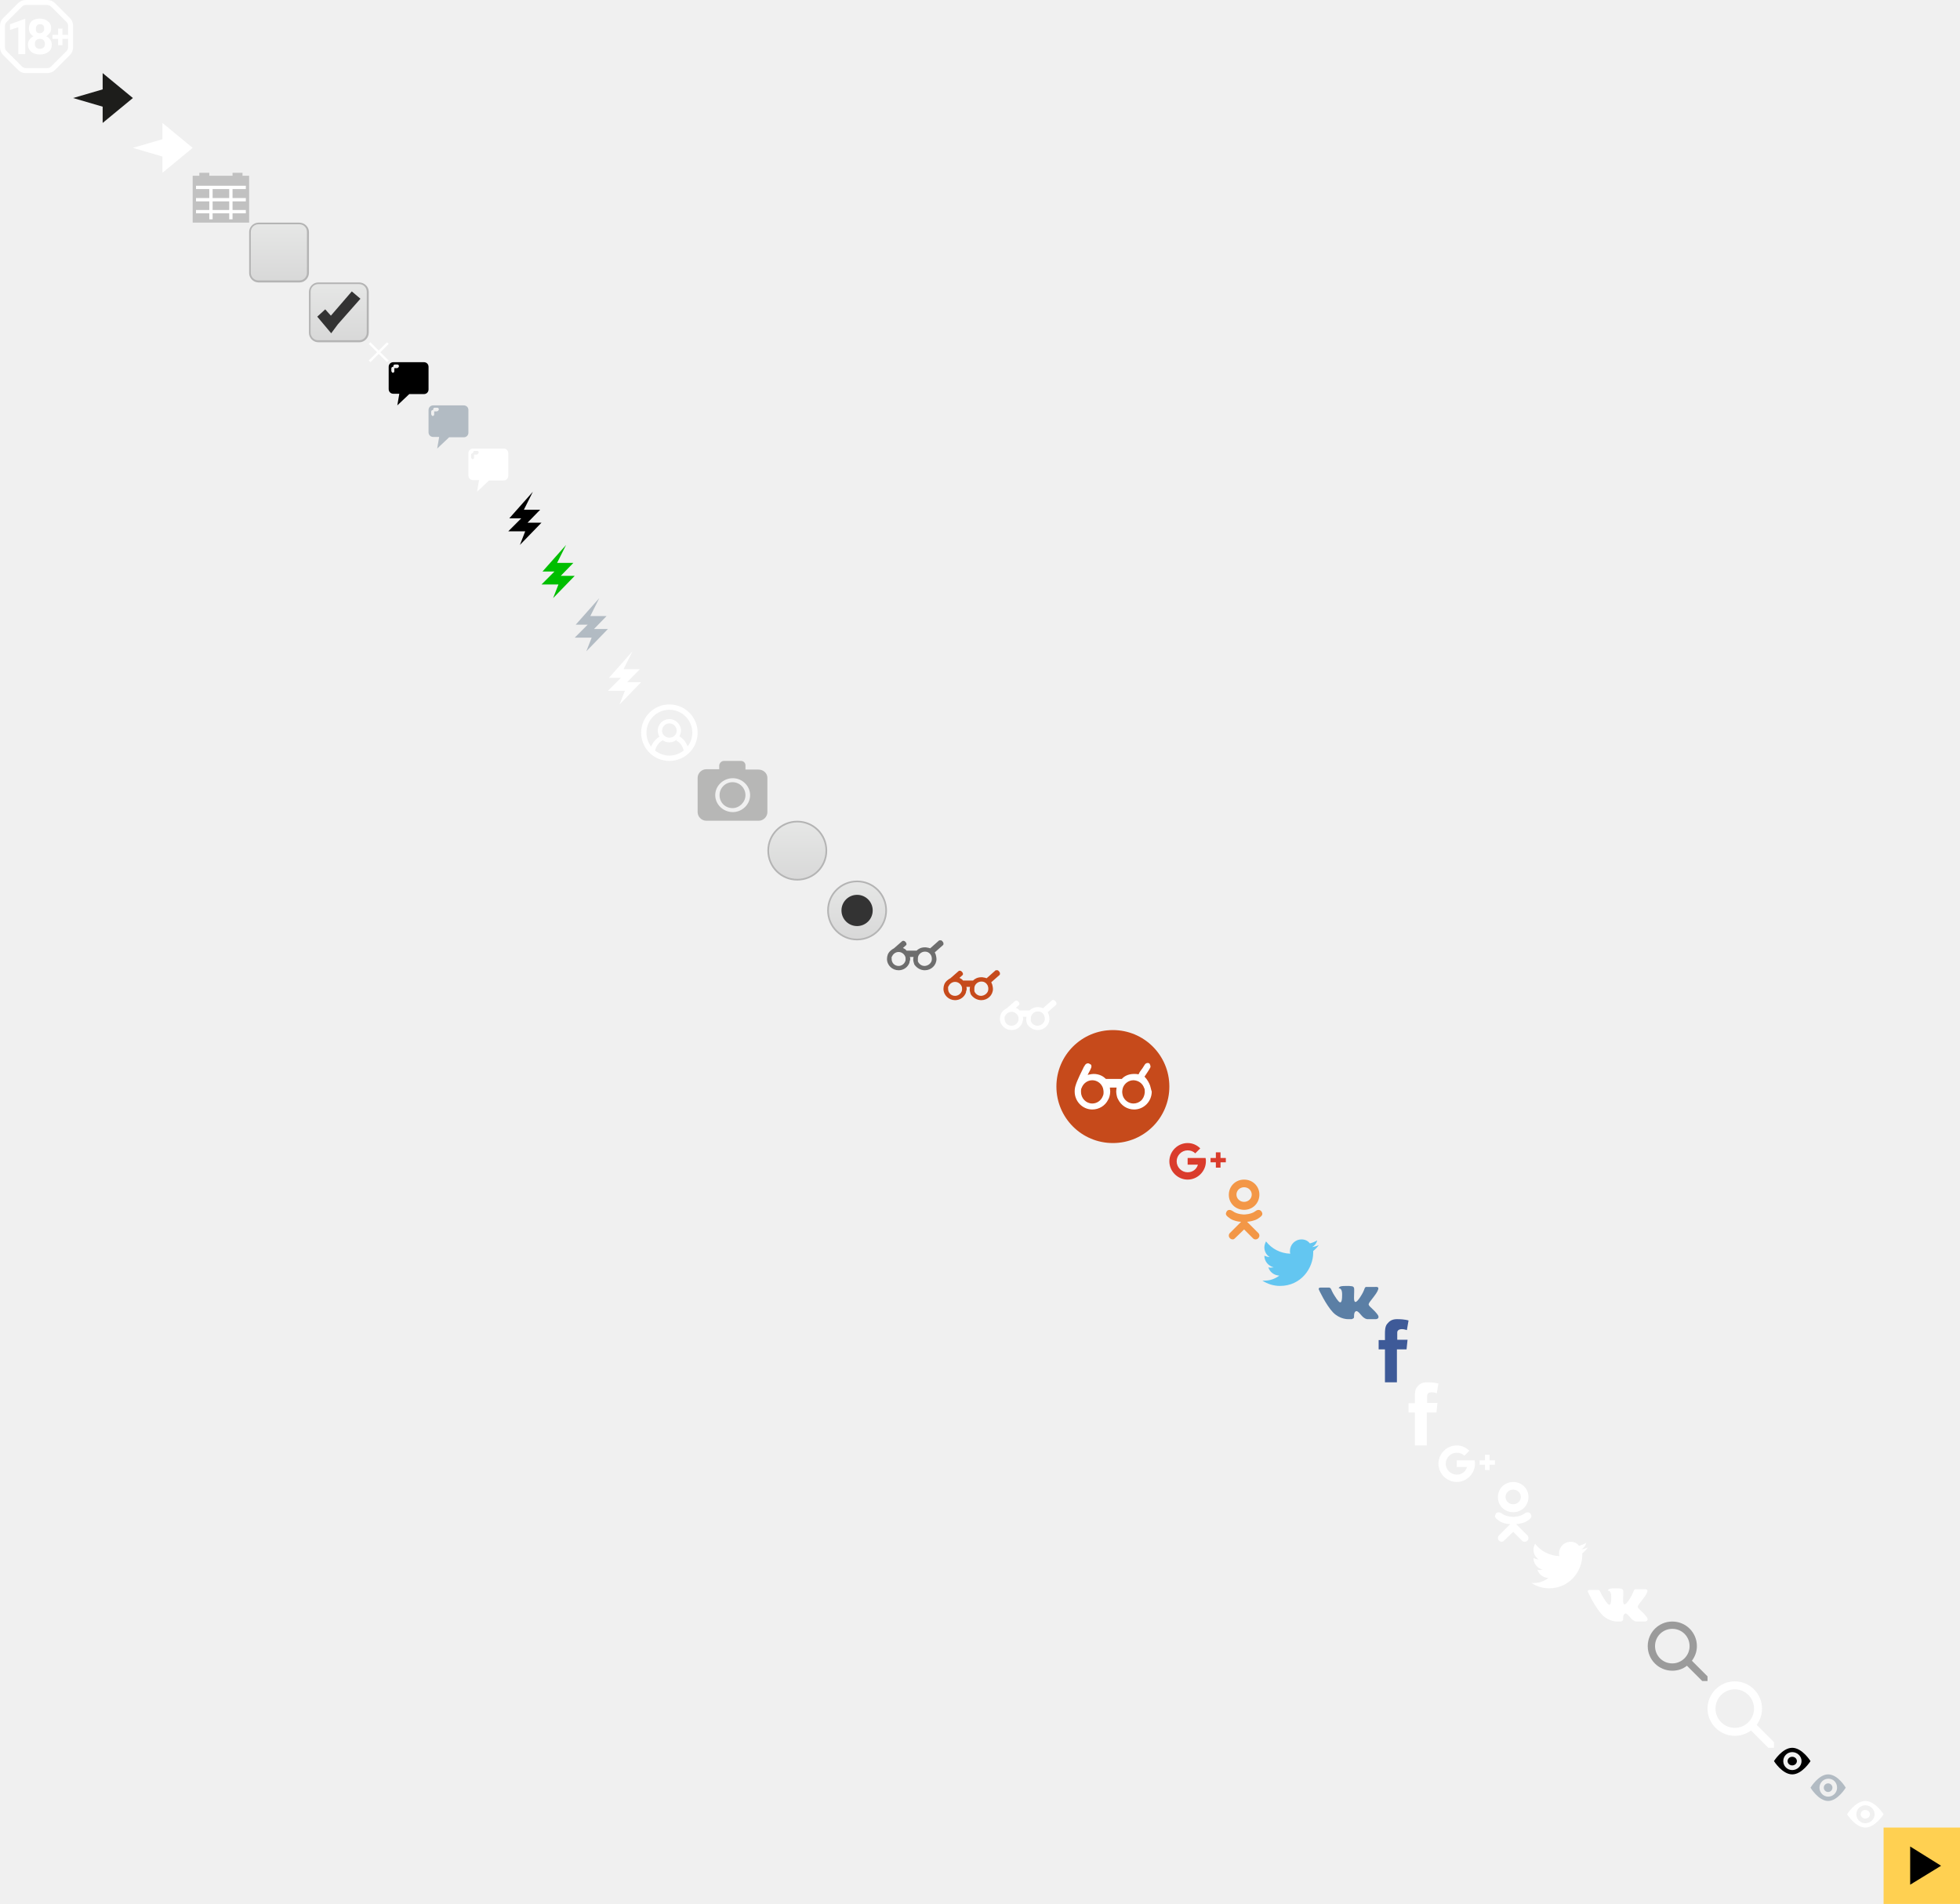
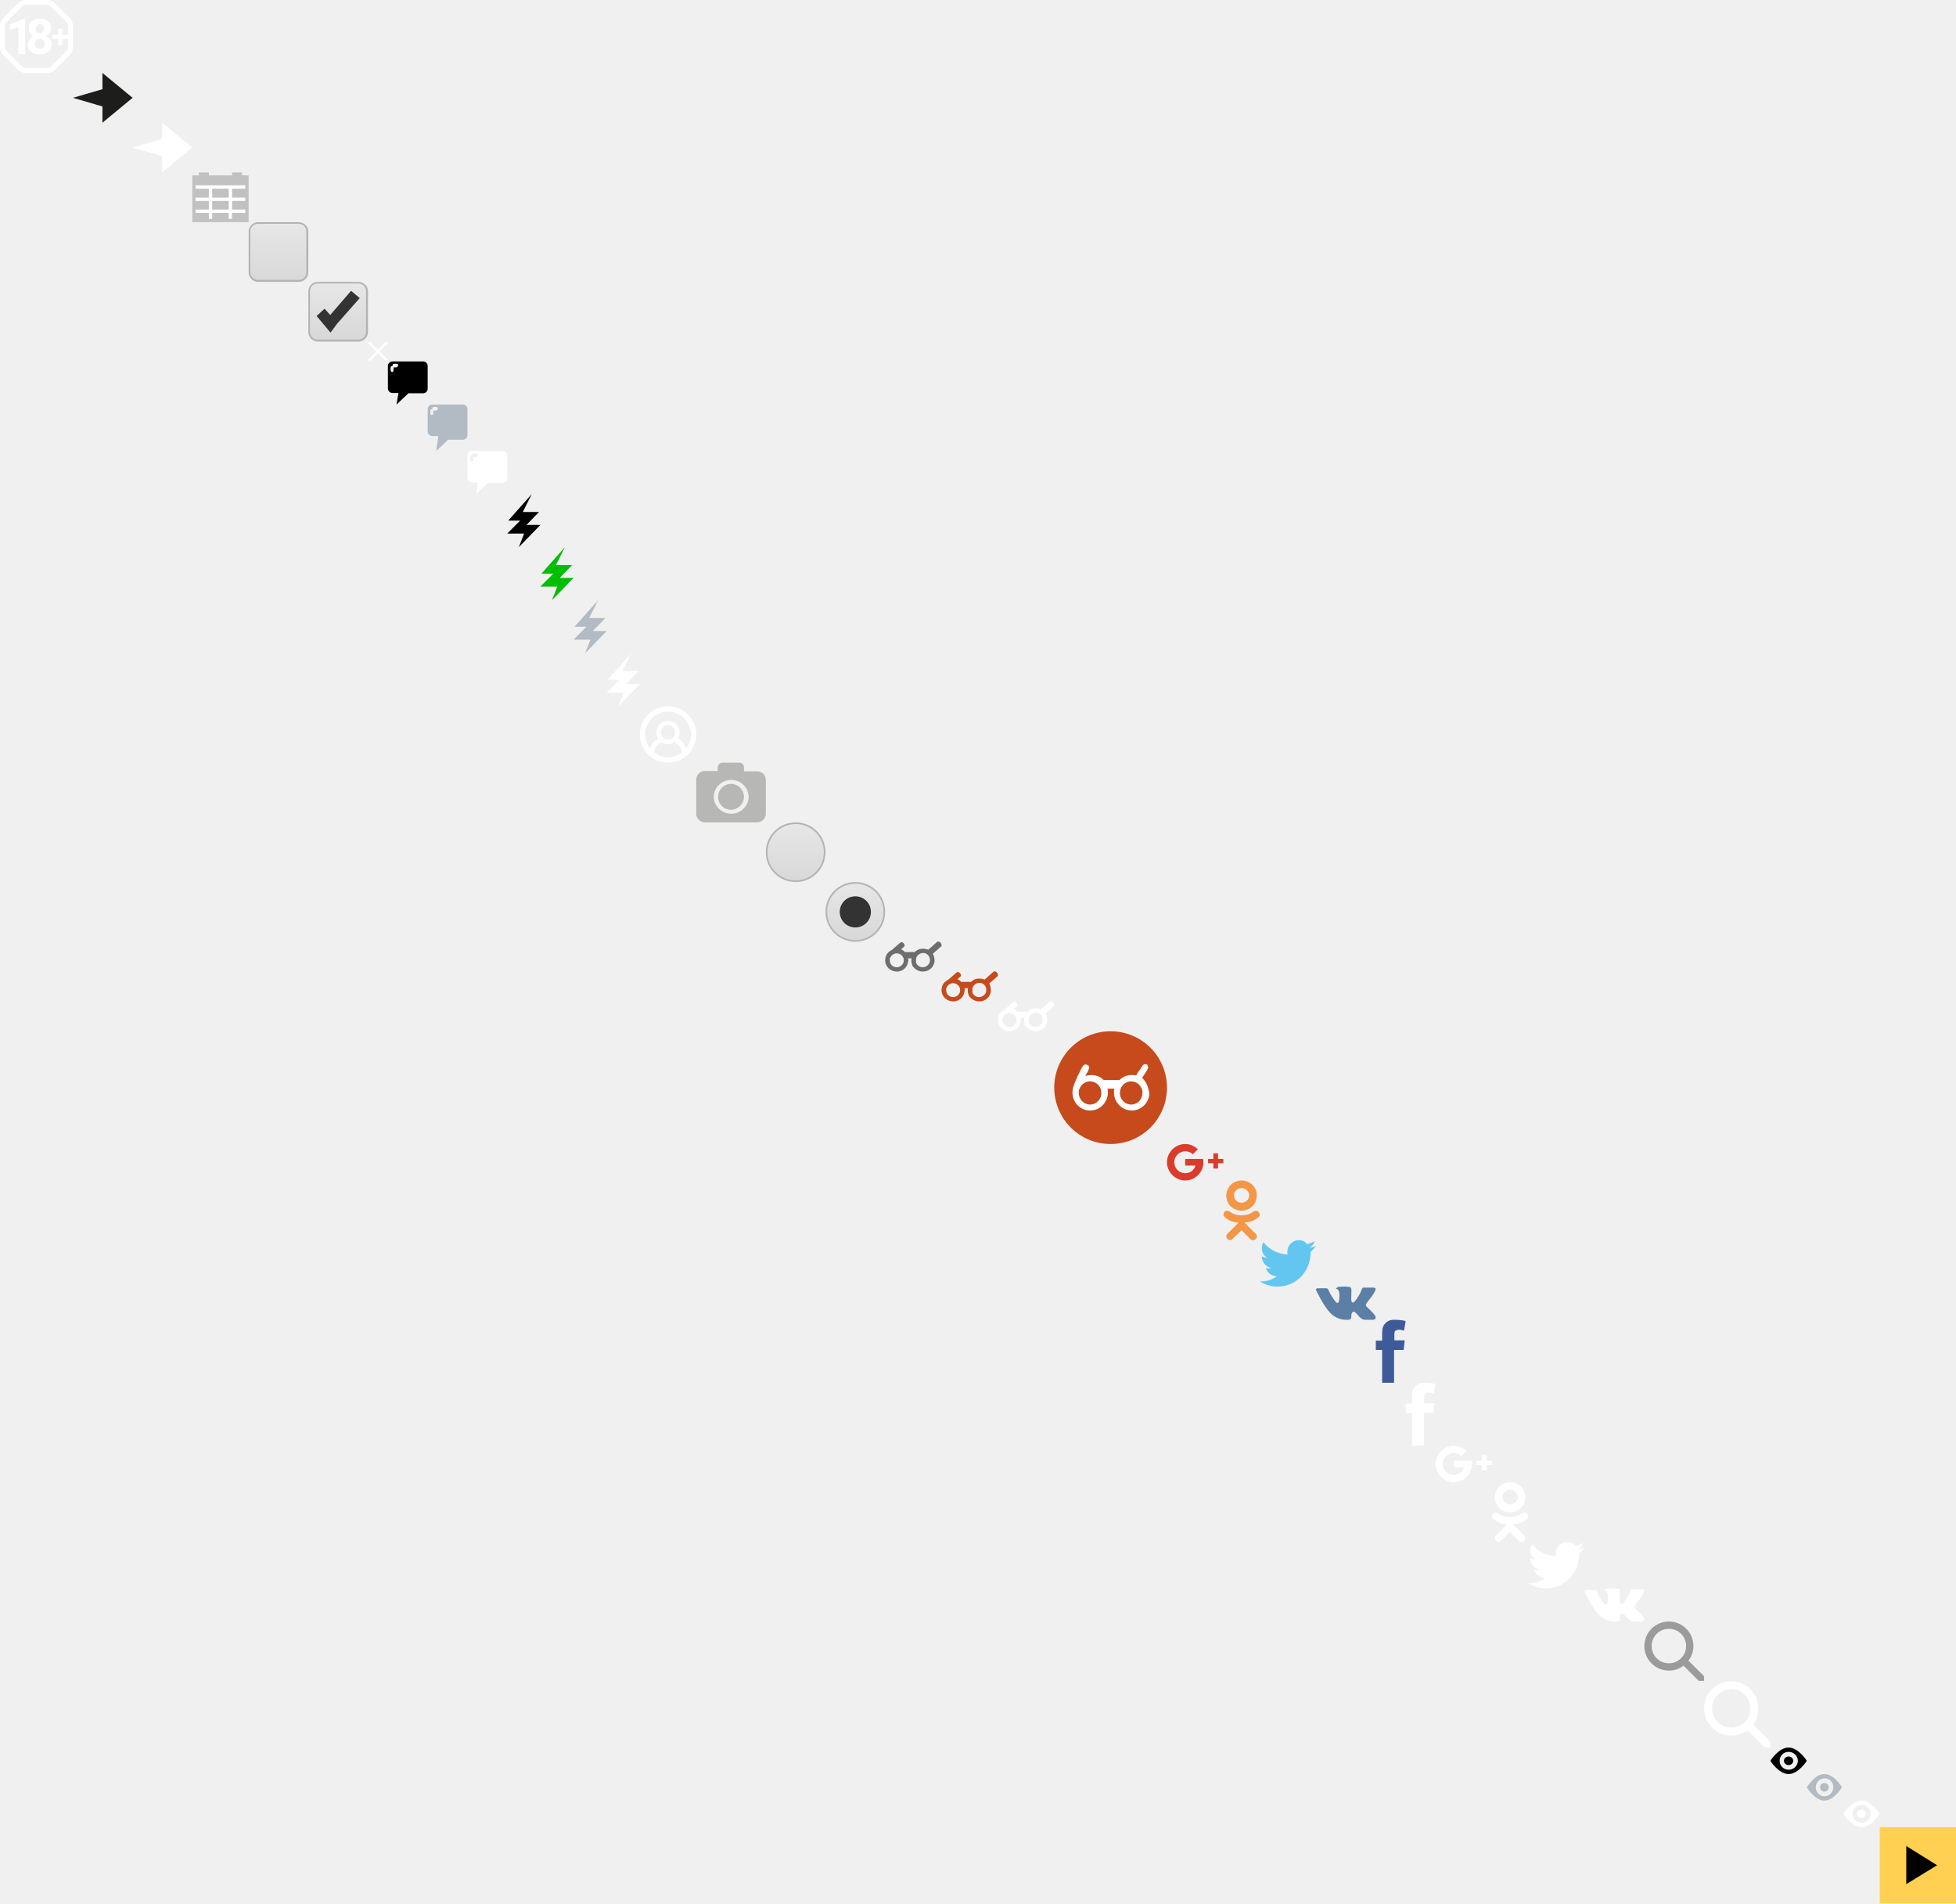
- <svg xmlns="http://www.w3.org/2000/svg" width="590" height="573" viewBox="0 0 590 573">
+ <svg xmlns="http://www.w3.org/2000/svg" width="590" height="574" viewBox="0 0 590 574">
  <svg id="18plus" viewBox="0 0 22 22" width="22" height="22">
    <style>.aast0{fill:#fff}</style>
    <path class="aast0" d="M14.2 22H7.8c-.9 0-1.7-.3-2.3-.9L.9 16.5c-.6-.6-.9-1.4-.9-2.3V7.8c0-.9.3-1.7.9-2.3L5.5.9C6.1.3 6.9 0 7.8 0h6.4c.9 0 1.7.3 2.3.9l4.6 4.6c.6.6.9 1.4.9 2.3v6.4c0 .9-.3 1.7-.9 2.3l-4.6 4.6c-.6.6-1.4.9-2.3.9zM7.8 1.5c-.5 0-.9.2-1.2.5L2 6.6c-.3.3-.5.7-.5 1.2v6.4c0 .5.2.9.5 1.2L6.6 20c.3.3.8.5 1.2.5h6.4c.5 0 .9-.2 1.2-.5l4.6-4.6c.3-.3.5-.8.5-1.2V7.8c0-.5-.2-.9-.5-1.2L15.4 2c-.3-.3-.8-.5-1.2-.5H7.8z" />
    <path class="aast0" d="M7.6 16.3H5.5V8.2L3 9V7.3l4.4-1.6h.2v10.6zM15.4 8.5c0 .5-.1 1-.4 1.4-.3.4-.6.7-1.1 1 .5.2.9.6 1.2 1 .3.4.5.9.5 1.5 0 .9-.3 1.7-1 2.2-.6.5-1.5.8-2.6.8s-2-.3-2.6-.8c-.6-.5-1-1.3-1-2.2 0-.6.2-1.1.5-1.5.3-.4.7-.8 1.2-1-.5-.2-.8-.6-1.1-1-.2-.4-.3-.9-.3-1.4 0-.9.3-1.6.9-2.2.6-.5 1.4-.7 2.4-.7s1.8.3 2.4.8c.7.5 1 1.2 1 2.1zm-1.9 4.7c0-.5-.1-.8-.4-1.1-.3-.3-.6-.4-1.1-.4-.4 0-.8.1-1.1.4s-.4.6-.4 1.1c0 .5.1.8.4 1.1.3.3.6.4 1.1.4.5 0 .8-.1 1.1-.4.3-.2.4-.6.4-1.1zm-.2-4.6c0-.4-.1-.7-.3-1s-.6-.3-1-.3-.7.1-.9.4c-.2.2-.3.6-.3 1s.1.8.3 1c.2.2.5.3.9.3s.7-.1.9-.4c.3-.2.4-.5.4-1z" />
    <g>
      <path class="aast0" d="M18.8 10.5h1.7v1.2h-1.7v1.9h-1.3v-1.9h-1.7v-1.2h1.7V8.6h1.3v1.9z" />
    </g>
  </svg>
  <svg id="arrow-black" viewBox="0 0 18 15" width="18" height="15" x="22" y="22">
    <style>.abst0{fill:#1d1d1b}</style>
    <path class="abst0" d="M18 7.5L8.9 0v4.9L0 7.5l8.9 2.6V15z" />
  </svg>
  <svg id="arrow-white" viewBox="0 0 18 15" width="18" height="15" x="40" y="37">
    <style>.acst0{fill:#fff}</style>
    <path class="acst0" d="M18 7.5L8.9 0v4.9L0 7.5l8.9 2.6V15z" />
  </svg>
  <svg id="calendar" viewBox="0 0 17 15" width="17" height="15" x="58" y="52">
    <style>.adst0{fill:#c1c1c1}.adst1{fill:#fff}</style>
    <path class="adst0" d="M0 .9h17V15H0V.9zM2 0h3v.9H2V0zM12 0h3v.9h-3V0z" />
    <g>
      <path class="adst1" d="M1 3.9h15v1H1v-1zM1 7.6h15v1H1v-1zM1 11.2h15v1H1v-1z" />
      <path class="adst1" d="M5 4h1v10H5V4zM11 4h1v10h-1V4z" />
    </g>
  </svg>
  <svg id="checkbox-off" viewBox="0 0 18 18" width="18" height="18" x="75" y="67">
    <style>.aest0{fill:url(#aeSVGID_1_)}.aest1{fill:#b4b4b4}</style>
    <linearGradient id="aeSVGID_1_" gradientUnits="userSpaceOnUse" x1="9" y1="18.657" x2="9" y2="1.132" gradientTransform="matrix(1 0 0 -1 0 18.89)">
      <stop offset="0" stop-color="#e6e7e6" />
      <stop offset="1" stop-color="#d8d8d8" />
    </linearGradient>
    <path class="aest0" d="M2.8.3h12.3c1.4 0 2.6 1.2 2.6 2.6v12.3c0 1.4-1.2 2.6-2.6 2.6H2.8c-1.4 0-2.6-1.2-2.6-2.6V2.8C.3 1.4 1.4.3 2.8.3z" />
    <path class="aest1" d="M15.2 18H2.8C1.3 18 0 16.7 0 15.2V2.8C0 1.3 1.3 0 2.8 0h12.3C16.7 0 18 1.3 18 2.8v12.3c0 1.6-1.3 2.9-2.8 2.9zM2.8.5C1.5.5.5 1.5.5 2.8v12.3c0 1.3 1 2.3 2.3 2.3h12.3c1.3 0 2.3-1 2.3-2.3V2.8c0-1.3-1-2.3-2.3-2.3H2.8z" />
  </svg>
  <svg id="checkbox-on" viewBox="0 0 18 18" width="18" height="18" x="93" y="85">
    <style>.afst0{fill:url(#afSVGID_1_)}.afst1{fill:#b4b4b4}.afst2{fill:#333}</style>
    <linearGradient id="afSVGID_1_" gradientUnits="userSpaceOnUse" x1="9" y1="18.657" x2="9" y2="1.132" gradientTransform="matrix(1 0 0 -1 0 18.89)">
      <stop offset="0" stop-color="#e6e7e6" />
      <stop offset="1" stop-color="#d8d8d8" />
    </linearGradient>
    <path class="afst0" d="M2.8.3h12.3c1.4 0 2.6 1.2 2.6 2.6v12.3c0 1.4-1.2 2.6-2.6 2.6H2.8c-1.4 0-2.6-1.2-2.6-2.6V2.8C.3 1.4 1.4.3 2.8.3z" />
    <path class="afst1" d="M15.2 18H2.8C1.3 18 0 16.7 0 15.2V2.8C0 1.3 1.3 0 2.8 0h12.3C16.7 0 18 1.3 18 2.8v12.3c0 1.6-1.3 2.9-2.8 2.9zM2.8.5C1.5.5.5 1.5.5 2.8v12.3c0 1.3 1 2.3 2.3 2.3h12.3c1.3 0 2.3-1 2.3-2.3V2.8c0-1.3-1-2.3-2.3-2.3H2.8z" />
    <path class="afst2" d="M15.5 4.9l-2.6-2.2L6.6 10 4.9 8.1l-2.4 2.2 4.2 5 2-2.7z" />
  </svg>
  <svg id="close" viewBox="0 0 6 6" width="6" height="6" x="111" y="103">
    <style>.agst0{fill:#fff}</style>
    <path class="agst0" d="M5.5 0L3 2.5.5 0 0 .5 2.5 3 0 5.5l.5.5L3 3.5 5.5 6l.5-.5L3.5 3 6 .5z" />
  </svg>
  <svg viewBox="0 0 12 13" width="12" height="13" id="comments-black" x="117" y="109">
    <path d="M10.6 0H1.4C.6 0 0 .6 0 1.4v6.7c0 .8.6 1.4 1.4 1.4h1.8L2.6 13l3.6-3.4h4.4c.8 0 1.4-.6 1.4-1.4V1.4c0-.8-.6-1.4-1.4-1.4zM2.5 1.8h-.7-.1V2.7c0 .3-.2.5-.5.5-.2-.1-.4-.4-.4-.6v-.7c0-.3.2-.5.5-.5h.1v-.2c0-.3.2-.5.5-.5h.7c.3 0 .5.2.5.5s-.4.6-.6.6z" />
  </svg>
-   <svg id="comments-grey" viewBox="0 0 12 13" width="12" height="13" x="129" y="122">
+   <svg id="comments-grey" viewBox="0 0 12 14" width="12" height="14" x="129" y="122">
    <style>.aist0{fill:#b2bbc3}</style>
-     <path class="aist0" d="M10.6 0H1.4C.6 0 0 .6 0 1.4v6.7c0 .8.6 1.4 1.4 1.4h1.8L2.6 13l3.6-3.4h4.4c.8 0 1.4-.6 1.4-1.4V1.4c0-.8-.6-1.4-1.4-1.4zM2.5 1.8h-.7-.1V2.7c0 .3-.2.5-.5.5-.2-.1-.4-.4-.4-.6v-.7c0-.3.2-.5.5-.5h.1v-.2c0-.3.2-.5.5-.5h.7c.3 0 .5.2.5.5s-.4.6-.6.6z" />
+     <path class="aist0" d="M10.6 0H1.4C.6 0 0 .6 0 1.4v6.7c0 .8.6 1.4 1.4 1.4h1.8L2.6 14l3.6-3.4h4.4c.8 0 1.4-.6 1.4-1.4V1.4c0-.8-.6-1.4-1.4-1.4zM2.5 1.8h-.7-.1V2.7c0 .3-.2.5-.5.5-.2-.1-.4-.4-.4-.6v-.7c0-.3.2-.5.5-.5h.1v-.2c0-.3.2-.5.5-.5h.7c.3 0 .5.2.5.5s-.4.6-.6.6z" />
  </svg>
-   <svg id="comments-white" viewBox="0 0 12 13" width="12" height="13" x="141" y="135">
+   <svg id="comments-white" viewBox="0 0 12 13" width="12" height="13" x="141" y="136">
    <style>.ajst0{fill:#fff}</style>
    <path class="ajst0" d="M10.6 0H1.4C.6 0 0 .6 0 1.4v6.7c0 .8.6 1.4 1.4 1.4h1.8L2.6 13l3.6-3.4h4.4c.8 0 1.4-.6 1.4-1.4V1.4c0-.8-.6-1.4-1.4-1.4zM2.5 1.8h-.7-.1V2.7c0 .3-.2.5-.5.5-.2-.1-.4-.4-.4-.6v-.7c0-.3.2-.5.5-.5h.1v-.2c0-.3.2-.5.5-.5h.7c.3 0 .5.2.5.5s-.4.6-.6.6z" />
  </svg>
-   <svg viewBox="0 0 10 16" width="10" height="16" id="like-black" x="153" y="148">
+   <svg viewBox="0 0 10 16" width="10" height="16" id="like-black" x="153" y="149">
    <path d="M3.5 16L10 9.3H5.8l3.8-3.9H4.7L7.4 0 .3 8h3.6L0 11.9h5.1z" />
  </svg>
-   <svg id="like-green" viewBox="0 0 10 16" width="10" height="16" x="163" y="164">
+   <svg id="like-green" viewBox="0 0 10 16" width="10" height="16" x="163" y="165">
    <style>.alst0{fill:#00be00}</style>
    <path class="alst0" d="M3.5 16L10 9.3H5.8l3.8-3.9H4.7L7.4 0 .3 8h3.6L0 11.9h5.1z" />
  </svg>
-   <svg id="like-grey" viewBox="0 0 10 16" width="10" height="16" x="173" y="180">
+   <svg id="like-grey" viewBox="0 0 10 16" width="10" height="16" x="173" y="181">
    <style>.amst0{fill:#b2bbc3}</style>
    <path class="amst0" d="M3.5 16L10 9.3H5.8l3.8-3.9H4.7L7.4 0 .3 8h3.6L0 11.9h5.1z" />
  </svg>
-   <svg id="like-white" viewBox="0 0 10 16" width="10" height="16" x="183" y="196">
+   <svg id="like-white" viewBox="0 0 10 16" width="10" height="16" x="183" y="197">
    <style>.anst0{fill:#fff}</style>
    <path class="anst0" d="M3.5 16L10 9.3H5.8l3.8-3.9H4.7L7.4 0 .3 8h3.6L0 11.9h5.1z" />
  </svg>
-   <svg id="login" viewBox="0 0 17 17" width="17" height="17" x="193" y="212">
+   <svg id="login" viewBox="0 0 17 17" width="17" height="17" x="193" y="213">
    <style>.aost0{fill:#fff}</style>
    <path class="aost0" d="M8.5 0C3.8 0 0 3.8 0 8.5S3.8 17 8.5 17 17 13.2 17 8.5 13.2 0 8.5 0zM4.2 13.9c.3-1.3 1.1-2.5 2.3-3.1.6.4 1.2.6 2 .6.9 0 1.7-.3 2.3-.9l-.2.4c1.2.6 1.9 1.7 2.2 3-1.2.9-2.7 1.5-4.3 1.5-1.6 0-3.1-.6-4.3-1.5zm2.1-6c0-1.2 1-2.2 2.2-2.2s2.2 1 2.2 2.2-1 2.1-2.2 2.1-2.2-.9-2.2-2.1zm7.7 4.7c-.5-1.2-1.3-2.3-2.5-3 .3-.5.5-1.1.5-1.7 0-1.9-1.6-3.5-3.5-3.5S5 5.9 5 7.9c0 .6.2 1.3.5 1.8-1.1.7-2 1.7-2.5 3-.9-1.2-1.4-2.7-1.4-4.2 0-3.8 3.1-6.9 6.9-6.9 3.8 0 6.9 3.1 6.9 6.9 0 1.5-.5 3-1.4 4.1z" />
  </svg>
-   <svg id="photo" viewBox="0 0 21 18" width="21" height="18" x="210" y="229">
+   <svg id="photo" viewBox="0 0 21 18" width="21" height="18" x="210" y="230">
    <style>.apst0{fill:#b7b7b6}</style>
    <path class="apst0" d="M14.4 10.3c0 2.1-1.8 3.9-3.9 3.9-2.2 0-3.9-1.7-3.9-3.9s1.8-3.9 3.9-3.9c2.2 0 3.9 1.8 3.9 3.9zM21 5.1v10.3c0 1.4-1.2 2.6-2.6 2.6H2.6C1.2 18 0 16.8 0 15.4V5.1c0-1.4 1.2-2.6 2.6-2.6h3.9V1.3C6.6.6 7.2 0 7.9 0h5.2c.7 0 1.3.6 1.3 1.3v1.3h3.9c1.5 0 2.7 1.1 2.7 2.5zm-5.2 5.2c0-2.8-2.4-5.1-5.2-5.1-2.9 0-5.3 2.3-5.3 5.1s2.4 5.1 5.3 5.1c2.8 0 5.2-2.3 5.2-5.1z" />
  </svg>
-   <svg id="radiobox-off" viewBox="0 0 18 18" width="18" height="18" x="231" y="247">
+   <svg id="radiobox-off" viewBox="0 0 18 18" width="18" height="18" x="231" y="248">
    <style>.aqst0{fill:url(#aqSVGID_1_)}.aqst1{fill:#b4b4b4}</style>
    <linearGradient id="aqSVGID_1_" gradientUnits="userSpaceOnUse" x1="9" y1="1.122" x2="9" y2="18.647" gradientTransform="matrix(1 0 0 -1 0 18.89)">
      <stop offset="0" stop-color="#d8d8d8" />
      <stop offset="1" stop-color="#e6e7e6" />
    </linearGradient>
    <path class="aqst0" d="M9 .3c4.8 0 8.7 3.9 8.7 8.7s-3.9 8.7-8.7 8.7C4.2 17.7.3 13.8.3 9S4.2.3 9 .3z" />
    <g>
      <path class="aqst1" d="M9 18c-5 0-9-4-9-9s4-9 9-9 9 4 9 9-4 9-9 9zM9 .5C4.3.5.5 4.3.5 9s3.8 8.5 8.5 8.5 8.5-3.8 8.5-8.5S13.7.5 9 .5z" />
    </g>
  </svg>
-   <svg id="radiobox-on" viewBox="0 0 18 18" width="18" height="18" x="249" y="265">
+   <svg id="radiobox-on" viewBox="0 0 18 18" width="18" height="18" x="249" y="266">
    <style>.arst0{fill:url(#arSVGID_1_)}.arst1{fill:#b4b4b4}.arst2{fill:#333}</style>
    <linearGradient id="arSVGID_1_" gradientUnits="userSpaceOnUse" x1="9" y1="1.123" x2="9" y2="18.651" gradientTransform="matrix(1 0 0 -1 0 18.893)">
      <stop offset="0" stop-color="#d8d8d8" />
      <stop offset="1" stop-color="#e6e7e6" />
    </linearGradient>
    <path class="arst0" d="M9 .3c4.8 0 8.7 3.9 8.7 8.7s-3.9 8.7-8.7 8.7C4.2 17.7.3 13.8.3 9S4.2.3 9 .3z" />
    <g>
      <path class="arst1" d="M9 18c-5 0-9-4-9-9s4-9 9-9 9 4 9 9-4 9-9 9zM9 .5C4.3.5.5 4.3.5 9s3.8 8.5 8.5 8.5 8.5-3.8 8.5-8.5S13.7.5 9 .5z" />
    </g>
    <g>
      <path class="arst2" d="M9 4.3c2.6 0 4.7 2.1 4.7 4.7s-2.1 4.7-4.7 4.7S4.3 11.6 4.3 9 6.4 4.3 9 4.3z" />
    </g>
  </svg>
-   <svg id="save" viewBox="0 0 17 9" width="17" height="9" x="267" y="283">
+   <svg id="save" viewBox="0 0 17 9" width="17" height="9" x="267" y="284">
    <style>.asst0{fill:#6d6d6d}</style>
    <path class="asst0" d="M16.7.3c-.3-.4-.8-.5-1.1-.2L13 2.4c-.2-.1-.4-.1-.7-.2h-.1c-.3-.1-.5-.1-.8-.1-1.2 0-2 .5-2.5 1h-3c-.2-.3-.6-.6-1.1-.8l.9-.8c.3-.2.2-.7-.1-1C5.3.1 4.8 0 4.5.3L2.1 2.4c-.6.3-1.6 1-1.9 2-.1.3-.2.7-.2 1.2C0 7.5 1.6 9 3.5 9 4.8 9 6 8.3 6.6 7.1c.1-.2.2-.4.2-.7.1-.3.2-.5.2-.8 0-.2-.1-.6-.1-.6H8s-.1.4-.1.6c0 .3 0 .6.1.9.1.2.1.4.2.7.7 1.1 1.9 1.8 3.2 1.8 1.9 0 3.5-1.5 3.5-3.4 0-.4-.1-.8-.2-1.2 0-.2-.2-.4-.3-.8l2.5-2.2c.2-.2.2-.7-.2-1.1zM9.4 4.8c.3-.8 1.1-1.4 2-1.4h.1c.9 0 1.6.6 1.9 1.4v.1c.1.2.1.4.1.6v.2c0 .6-.3 1.1-.8 1.5-.4.3-.9.5-1.4.5-.9 0-1.7-.6-2-1.4v-.7c0-.3 0-.5.1-.8zm-8 .2c0-.1 0-.1.1-.1.3-.8 1.1-1.4 2-1.4.9 0 1.7.6 2 1.4.1.2.1.5.1.7 0 .2 0 .5-.1.7-.3.8-1.1 1.4-2 1.4-1.2 0-2.1-.9-2.1-2.1V5z" />
  </svg>
-   <svg id="save-red" viewBox="0 0 17 9" width="17" height="9" x="284" y="292">
+   <svg id="save-red" viewBox="0 0 17 9" width="17" height="9" x="284" y="293">
    <style>.atst0{fill:#c64a1b}</style>
    <path class="atst0" d="M16.7.3c-.3-.4-.8-.5-1.1-.2L13 2.4c-.2-.1-.4-.1-.7-.2h-.1c-.3-.1-.5-.1-.8-.1-1.2 0-2 .5-2.5 1h-3c-.2-.3-.6-.6-1.1-.8l.9-.8c.3-.2.2-.7-.1-1C5.3.1 4.8 0 4.5.3L2.1 2.4c-.6.3-1.6 1-1.9 2-.1.3-.2.7-.2 1.2C0 7.5 1.6 9 3.5 9 4.8 9 6 8.3 6.6 7.1c.1-.2.2-.4.2-.7.1-.3.2-.5.2-.8 0-.2-.1-.6-.1-.6H8s-.1.4-.1.6c0 .3 0 .6.1.9.1.2.1.4.2.7.7 1.1 1.9 1.8 3.2 1.8 1.9 0 3.5-1.5 3.5-3.4 0-.4-.1-.8-.2-1.2 0-.2-.2-.4-.3-.8l2.5-2.2c.2-.2.2-.7-.2-1.1zM9.4 4.8c.3-.8 1.1-1.4 2-1.4h.1c.9 0 1.6.6 1.9 1.4v.1c.1.2.1.4.1.6v.2c0 .6-.3 1.1-.8 1.5-.4.3-.9.5-1.4.5-.9 0-1.7-.6-2-1.4v-.7c0-.3 0-.5.1-.8zm-8 .2c0-.1 0-.1.1-.1.3-.8 1.1-1.4 2-1.4.9 0 1.7.6 2 1.4.1.2.1.5.1.7 0 .2 0 .5-.1.7-.3.8-1.1 1.4-2 1.4-1.2 0-2.1-.9-2.1-2.1V5z" />
  </svg>
-   <svg id="save-white" viewBox="0 0 17 9" width="17" height="9" x="301" y="301">
+   <svg id="save-white" viewBox="0 0 17 9" width="17" height="9" x="301" y="302">
    <style>.aust0{fill:#fff}</style>
    <path class="aust0" d="M16.7.3c-.3-.4-.8-.5-1.1-.2L13 2.4c-.2-.1-.4-.1-.7-.2h-.1c-.3-.1-.5-.1-.8-.1-1.2 0-2 .5-2.5 1h-3c-.2-.3-.6-.6-1.1-.8l.9-.8c.3-.2.2-.7-.1-1C5.3.1 4.8 0 4.5.3L2.1 2.4c-.6.3-1.6 1-1.9 2-.1.3-.2.7-.2 1.2C0 7.5 1.6 9 3.5 9 4.8 9 6 8.3 6.6 7.1c.1-.2.2-.4.2-.7.1-.3.2-.5.2-.8 0-.2-.1-.6-.1-.6H8s-.1.4-.1.6c0 .3 0 .6.1.9.1.2.1.4.2.7.7 1.1 1.9 1.8 3.2 1.8 1.9 0 3.5-1.5 3.5-3.4 0-.4-.1-.8-.2-1.2 0-.2-.2-.4-.3-.8l2.5-2.2c.2-.2.2-.7-.2-1.1zM9.4 4.8c.3-.8 1.1-1.4 2-1.4h.1c.9 0 1.6.6 1.9 1.4v.1c.1.2.1.4.1.6v.2c0 .6-.3 1.1-.8 1.5-.4.3-.9.5-1.4.5-.9 0-1.7-.6-2-1.4v-.7c0-.3 0-.5.1-.8zm-8 .2c0-.1 0-.1.1-.1.3-.8 1.1-1.4 2-1.4.9 0 1.7.6 2 1.4.1.2.1.5.1.7 0 .2 0 .5-.1.7-.3.8-1.1 1.4-2 1.4-1.2 0-2.1-.9-2.1-2.1V5z" />
  </svg>
-   <svg id="saved" viewBox="0 0 34 34" width="34" height="34" x="318" y="310">
+   <svg id="saved" viewBox="0 0 34 34" width="34" height="34" x="318" y="311">
    <style>.avst0{fill:#c64a1b}.avst1{fill:#fff}</style>
    <path class="avst0" d="M17 0c9.4 0 17 7.6 17 17s-7.6 17-17 17S0 26.4 0 17 7.6 0 17 0z" />
    <path class="avst1" d="M28.2 16.7c-.2-.6-.8-1.8-1.6-2.6l-.1-.1.1-.1s1.5-2.2 1.7-2.7c.1-.4-.1-.7-.2-1-.1-.2-.4-.3-.6-.3-.4 0-.7.2-.9.5-.2.3-.4.6-.7 1.1-.1.1-.2.3-.3.4-.3.4-.6.8-.8 1.3l-.1.1h-.1c-.4-.1-.8-.1-1.2-.1-1.9 0-3.1.8-3.7 1.5h-4.8c-.7-.7-1.9-1.5-3.7-1.5-.5 0-.9.1-1.4.2l-.4.1.3-.6c.3-.5.6-1.1.7-1.4.2-.4.2-.8 0-1.1-.4-.2-.6-.4-.9-.4-.4 0-.8.3-1 .7 0 .1-.1.2-.2.3-.6 1.2-2.1 4.2-2.5 5.6-.2.6-.3 1.2-.3 1.9 0 3 2.4 5.4 5.3 5.4 2 0 3.9-1.1 4.8-3 .2-.3.3-.7.4-1 .1-.4.2-.9.2-1.4 0-.3-.1-1-.1-1v-.2h2v.2s-.1.7-.1 1c0 .5.1.9.2 1.4.1.4.2.7.4 1 .9 1.8 2.7 3 4.8 3 2.9 0 5.3-2.4 5.3-5.4-.2-.5-.3-1.2-.5-1.8zM14 19.8c-.5 1.4-1.8 2.3-3.2 2.3-1.9 0-3.4-1.6-3.4-3.5 0-.3 0-.7.1-1 0-.1.1-.2.1-.2.5-1.4 1.8-2.3 3.2-2.3 1.4 0 2.7.9 3.2 2.3.1.4.2.8.2 1.2 0 .4 0 .8-.2 1.2zm12.6-1.1v.1c-.1 1-.5 1.9-1.2 2.5-.6.5-1.4.8-2.2.8-1.4 0-2.7-.9-3.2-2.3-.1-.4-.2-.8-.2-1.2 0-.4.1-.8.2-1.2.5-1.4 1.8-2.3 3.2-2.3h.1c1.4.1 2.6.9 3.1 2.3 0 0 0 .1.1.2.1.3.1.7.1 1.1 0-.1 0-.1 0 0z" />
  </svg>
-   <svg id="sc2-google" viewBox="0 0 17 11" width="17" height="11" x="352" y="344">
+   <svg id="sc2-google" viewBox="0 0 17 11" width="17" height="11" x="352" y="345">
    <style>.awst0{fill:#da3c2c}</style>
    <path class="awst0" d="M10.9 4.5H5.5v2h3.1C8.2 7.9 7 8.8 5.5 8.8c-1.8 0-3.3-1.5-3.3-3.3s1.5-3.3 3.3-3.3c.9 0 1.7.3 2.3.9l1.5-1.5C8.3.6 7 0 5.5 0 2.5 0 0 2.5 0 5.5S2.5 11 5.5 11 11 8.5 11 5.5c0-.3 0-.7-.1-1zM17 4.5h-1.6V2.8H14v1.7h-1.6v1.3H14v1.6h1.4V5.8H17z" />
  </svg>
-   <svg id="sc2-odnoclass" viewBox="0 0 11 18" width="11" height="18" x="369" y="355">
+   <svg id="sc2-odnoclass" viewBox="0 0 11 18" width="11" height="18" x="369" y="356">
    <style>.axst0{fill:#f39747}</style>
    <path class="axst0" d="M10.8 9.7c-.3-.5-1-.9-1.9-.2-1.3 1-3.4 1-3.4 1s-2.1 0-3.4-1c-1-.7-1.7-.3-1.9.2-.5.9.1 1.3 1.2 2.1 1 .6 2.4.9 3.2.9l-.7.7-2.7 2.7c-.4.4-.4 1.1 0 1.5l.1.1c.2.2.5.3.7.3.3 0 .5-.1.7-.3L5.5 15l2.7 2.7c.4.4 1.1.4 1.5 0l.1-.1c.4-.4.4-1.1 0-1.5l-2.7-2.7-.7-.7c.9-.1 2.2-.3 3.2-.9 1.2-.8 1.7-1.2 1.2-2.1zM5.5 2.3c1.3 0 2.3 1 2.3 2.2s-1 2.2-2.3 2.2-2.3-1-2.3-2.2 1-2.2 2.3-2.2zm0 6.8c2.6 0 4.6-2 4.6-4.6C10.1 2 8.1 0 5.5 0S.9 2 .9 4.6c0 2.5 2 4.5 4.6 4.5z" />
  </svg>
-   <svg id="sc2-twiter" viewBox="0 0 17 14" width="17" height="14" x="380" y="373">
+   <svg id="sc2-twiter" viewBox="0 0 17 14" width="17" height="14" x="380" y="374">
    <style>.ayst0{fill:#63c6f1}</style>
    <path class="ayst0" d="M17 1.7c-.6.3-1.3.5-2 .6.7-.4 1.3-1.1 1.5-2-.7.4-1.4.7-2.2.9C13.7.4 12.8 0 11.8 0c-2 0-3.5 1.6-3.5 3.5 0 .3 0 .5.1.8-3-.1-5.6-1.5-7.3-3.7-.3.6-.5 1.2-.5 1.8 0 1.2.6 2.3 1.6 2.9-.6 0-1.1-.2-1.6-.4C.6 6.6 1.8 8 3.4 8.4c-.3 0-.6.1-.9.1-.2 0-.4 0-.7-.1.4 1.4 1.7 2.4 3.3 2.5-1.2.9-2.7 1.5-4.3 1.5H0c1.5 1 3.4 1.6 5.3 1.6 6.4 0 10-5.4 10-10v-.5c.6-.5 1.2-1.1 1.7-1.8z" />
  </svg>
-   <svg id="sc2-vk" viewBox="0 0 18 10" width="18" height="10" x="397" y="387">
+   <svg id="sc2-vk" viewBox="0 0 18 10" width="18" height="10" x="397" y="388">
    <style>.azst0{fill:#5b7fa5}</style>
    <path class="azst0" d="M17.2 10h-2.4s-.5.1-1.2-.4c-.9-.6-1.7-2.2-2.4-2-.7.2-.6 1.6-.6 1.6s0 .3-.1.5c-.3.2-.6.3-.6.3H8.8s-2.4.1-4.5-2C2.1 5.7 0 1.1 0 1.1S-.1.8 0 .7C.1.5.5.5.5.5h2.6s.2 0 .4.2c.1.1.2.3.2.3s.4 1 1 1.9c1.1 1.8 1.6 2.2 1.9 2 .5-.3.4-2.6.4-2.6s0-.8-.3-1.2C6.6.8 6.2.7 6 .7c-.1 0 .1-.3.4-.5C6.9 0 7.7 0 8.7 0c.8 0 1 .1 1.3.1.9.2.6 1 .6 2.9 0 .6-.1 1.5.3 1.8.2.1.7 0 1.9-2 .6-.9 1-2.1 1-2.1s.1-.2.2-.3c.1-.1.3-.1.3-.1H17s.8-.1.9.3-.3 1.3-1.4 2.7c-1.8 2.4-2 2.1-.5 3.5 1.4 1.3 1.7 1.9 1.8 2 .6 1.1-.6 1.2-.6 1.2" />
  </svg>
-   <svg id="sc2_fb" viewBox="0 0 9 19" width="9" height="19" x="415" y="397">
+   <svg id="sc2_fb" viewBox="0 0 9 19" width="9" height="19" x="415" y="398">
    <style>.bast0{fill:#3e5a98}</style>
    <path class="bast0" d="M0 6.3h1.9V4.4c0-.8 0-2.1.6-2.9C3.2.6 4 0 5.5 0 8 0 9 .4 9 .4l-.5 2.9S7.7 3 7 3s-1.4.3-1.4 1v2.2h3.1l-.3 2.9H5.5V19H1.9V9.1H0V6.3z" />
  </svg>
-   <svg id="sc3-fb" viewBox="0 0 9 19" width="9" height="19" x="424" y="416">
+   <svg id="sc3-fb" viewBox="0 0 9 19" width="9" height="19" x="424" y="417">
    <style>.bbst0{fill:#fff}</style>
    <path class="bbst0" d="M0 6.3h1.9V4.4c0-.8 0-2.1.6-2.9C3.2.6 4 0 5.5 0 8 0 9 .4 9 .4l-.5 2.9S7.7 3 7 3s-1.4.3-1.4 1v2.2h3.1l-.3 2.9H5.5V19H1.9V9.1H0V6.3z" />
  </svg>
-   <svg id="sc3-google" viewBox="0 0 17 11" width="17" height="11" x="433" y="435">
+   <svg id="sc3-google" viewBox="0 0 17 11" width="17" height="11" x="433" y="436">
    <style>.bcst0{fill:#fff}</style>
    <path class="bcst0" d="M10.9 4.5H5.5v2h3.1C8.2 7.9 7 8.8 5.5 8.8c-1.8 0-3.3-1.5-3.3-3.3s1.5-3.3 3.3-3.3c.9 0 1.7.3 2.3.9l1.5-1.5C8.3.6 7 0 5.5 0 2.5 0 0 2.5 0 5.5S2.5 11 5.5 11 11 8.5 11 5.5c0-.3 0-.7-.1-1zM17 4.5h-1.6V2.8H14v1.7h-1.6v1.3H14v1.6h1.4V5.8H17z" />
  </svg>
-   <svg id="sc3-odnoclass" viewBox="0 0 11 18" width="11" height="18" x="450" y="446">
+   <svg id="sc3-odnoclass" viewBox="0 0 11 18" width="11" height="18" x="450" y="447">
    <style>.bdst0{fill:#fff}</style>
    <path class="bdst0" d="M10.8 9.7c-.3-.5-1-.9-1.9-.2-1.3 1-3.4 1-3.4 1s-2.1 0-3.4-1c-1-.7-1.7-.3-1.9.2-.5.9.1 1.3 1.2 2.1 1 .6 2.4.9 3.2.9l-.7.7-2.7 2.7c-.4.4-.4 1.1 0 1.5l.1.1c.2.2.5.3.7.3.3 0 .5-.1.7-.3L5.5 15l2.7 2.7c.4.4 1.1.4 1.5 0l.1-.1c.4-.4.4-1.1 0-1.5l-2.7-2.7-.7-.7c.9-.1 2.2-.3 3.2-.9 1.2-.8 1.7-1.2 1.2-2.1zM5.5 2.3c1.3 0 2.3 1 2.3 2.2 0 1.2-1 2.2-2.3 2.2-1.3 0-2.3-1-2.3-2.2 0-1.2 1-2.2 2.3-2.2zm0 6.8c2.6 0 4.6-2 4.6-4.6C10.1 2 8.1 0 5.5 0S.9 2 .9 4.6c0 2.5 2 4.5 4.6 4.5z" />
  </svg>
-   <svg id="sc3-twiter" viewBox="0 0 17 14" width="17" height="14" x="461" y="464">
+   <svg id="sc3-twiter" viewBox="0 0 17 14" width="17" height="14" x="461" y="465">
    <style>.best0{fill:#fff}</style>
    <path class="best0" d="M17 1.7c-.6.3-1.3.5-2 .6.7-.4 1.3-1.1 1.5-2-.7.4-1.4.7-2.2.9C13.7.4 12.8 0 11.8 0c-2 0-3.5 1.6-3.5 3.5 0 .3 0 .5.1.8-3-.1-5.6-1.5-7.3-3.7-.3.6-.5 1.2-.5 1.8 0 1.2.6 2.3 1.6 2.9-.6 0-1.1-.2-1.6-.4C.6 6.6 1.8 8 3.4 8.4c-.3 0-.6.1-.9.1-.2 0-.4 0-.7-.1.4 1.4 1.7 2.4 3.3 2.5-1.2.9-2.7 1.5-4.3 1.5H0c1.5 1 3.4 1.6 5.3 1.6 6.4 0 10-5.4 10-10v-.5c.6-.5 1.2-1.1 1.7-1.8z" />
  </svg>
-   <svg id="sc3-vk" viewBox="0 0 18 10" width="18" height="10" x="478" y="478">
+   <svg id="sc3-vk" viewBox="0 0 18 10" width="18" height="10" x="478" y="479">
    <style>.bfst0{fill:#fff}</style>
    <path class="bfst0" d="M17.2 10h-2.4s-.5.1-1.2-.4c-.9-.6-1.7-2.2-2.4-2-.7.2-.6 1.6-.6 1.6s0 .3-.1.5c-.3.2-.6.3-.6.3H8.8s-2.4.1-4.5-2C2.1 5.7 0 1.1 0 1.1S-.1.8 0 .7C.1.5.5.5.5.5h2.6s.2 0 .4.2c.1.1.2.3.2.3s.4 1 1 1.9c1.1 1.8 1.6 2.2 1.9 2 .5-.3.4-2.6.4-2.6s0-.8-.3-1.2C6.6.8 6.2.7 6 .7c-.1 0 .1-.3.4-.5C6.9 0 7.7 0 8.7 0c.8 0 1 .1 1.3.1.9.2.6 1 .6 2.9 0 .6-.1 1.5.3 1.8.2.1.7 0 1.9-2 .6-.9 1-2.1 1-2.1s.1-.2.2-.3c.1-.1.3-.1.3-.1H17s.8-.1.9.3c.1.4-.3 1.3-1.4 2.7-1.8 2.4-2 2.1-.5 3.5 1.4 1.3 1.7 1.9 1.8 2 .6 1.1-.6 1.2-.6 1.2" />
  </svg>
-   <svg id="search-grey" viewBox="0 0 18 18" width="18" height="18" x="496" y="488">
+   <svg id="search-grey" viewBox="0 0 18 18" width="18" height="18" x="496" y="489">
    <style>.bgst0{fill:#9b9b9b}</style>
    <path class="bgst0" d="M18 16.5l-4.7-4.7c.9-1.2 1.5-2.7 1.5-4.4 0-4.1-3.3-7.4-7.4-7.4C3.3 0 0 3.3 0 7.4c0 4.1 3.3 7.4 7.4 7.4 1.6 0 3.2-.5 4.4-1.5l4.6 4.6H18v-1.4zM7.4 12.6c-2.9 0-5.2-2.3-5.2-5.2 0-2.9 2.3-5.2 5.2-5.2 2.9 0 5.2 2.3 5.2 5.2 0 2.9-2.4 5.2-5.2 5.2z" />
  </svg>
-   <svg id="search-white" viewBox="0 0 20 20" width="20" height="20" x="514" y="506">
+   <svg id="search-white" viewBox="0 0 20 20" width="20" height="20" x="514" y="507">
    <style>.bhst0{fill:#fff}</style>
    <path class="bhst0" d="M20 18.3l-5.2-5.2c1-1.4 1.6-3 1.6-4.9 0-4.5-3.7-8.2-8.2-8.2C3.7 0 0 3.7 0 8.2c0 4.5 3.7 8.2 8.2 8.2 1.8 0 3.5-.6 4.9-1.6l5.2 5.2h1.8l-.1-1.7zM8.2 14C5 14 2.4 11.4 2.4 8.2 2.4 5 5 2.4 8.2 2.4 11.4 2.4 14 5 14 8.2c0 3.2-2.6 5.8-5.8 5.8z" />
  </svg>
-   <svg viewBox="0 0 11 8" width="11" height="8" id="seen-black" x="534" y="526">
+   <svg viewBox="0 0 11 8" width="11" height="8" id="seen-black" x="534" y="527">
    <path d="M5.5 0C2.5 0 0 4 0 4s2.5 4 5.5 4S11 4 11 4 8.5 0 5.5 0zm0 6.7C4 6.7 2.8 5.5 2.8 4c0-1.5 1.2-2.7 2.7-2.7S8.3 2.5 8.3 4 7 6.7 5.5 6.7z" />
    <ellipse cx="5.5" cy="4" rx="1.4" ry="1.3" />
  </svg>
-   <svg id="seen-grey" viewBox="0 0 10.7 8" width="10.7" height="8" x="545" y="534">
+   <svg id="seen-grey" viewBox="0 0 11 8" width="11" height="8" x="545" y="535">
    <style>.bjst0{fill:#b2bbc3}</style>
    <path class="bjst0" d="M5.3 0C2.4 0 0 4 0 4s2.4 4 5.3 4 5.3-4 5.3-4-2.3-4-5.3-4zm0 6.7C3.9 6.7 2.7 5.5 2.7 4c0-1.5 1.2-2.7 2.7-2.7S8 2.5 8 4 6.8 6.7 5.3 6.7z" />
    <circle class="bjst0" cx="5.3" cy="4" r="1.3" />
  </svg>
-   <svg id="seen-white" viewBox="0 0 11 8" width="11" height="8" x="556" y="542">
+   <svg id="seen-white" viewBox="0 0 11 8" width="11" height="8" x="556" y="543">
    <style>.bkst0{fill:#fff}</style>
    <path class="bkst0" d="M5.5 0C2.5 0 0 4 0 4s2.5 4 5.5 4S11 4 11 4 8.5 0 5.5 0zm0 6.7C4 6.7 2.8 5.5 2.8 4c0-1.5 1.2-2.7 2.7-2.7C7 1.3 8.3 2.5 8.3 4S7 6.7 5.5 6.7z" />
    <ellipse class="bkst0" cx="5.5" cy="4" rx="1.4" ry="1.3" />
  </svg>
-   <svg id="video" viewBox="0 0 23 23" width="23" height="23" x="567" y="550">
+   <svg id="video" viewBox="0 0 23 23" width="23" height="23" x="567" y="551">
    <style>.blst0{fill:#ffd051}</style>
    <path class="blst0" d="M0 0h23v23H0V0z" />
    <path d="M8 5.7l9.3 5.8L8 17.2V5.7z" />
  </svg>
</svg>
